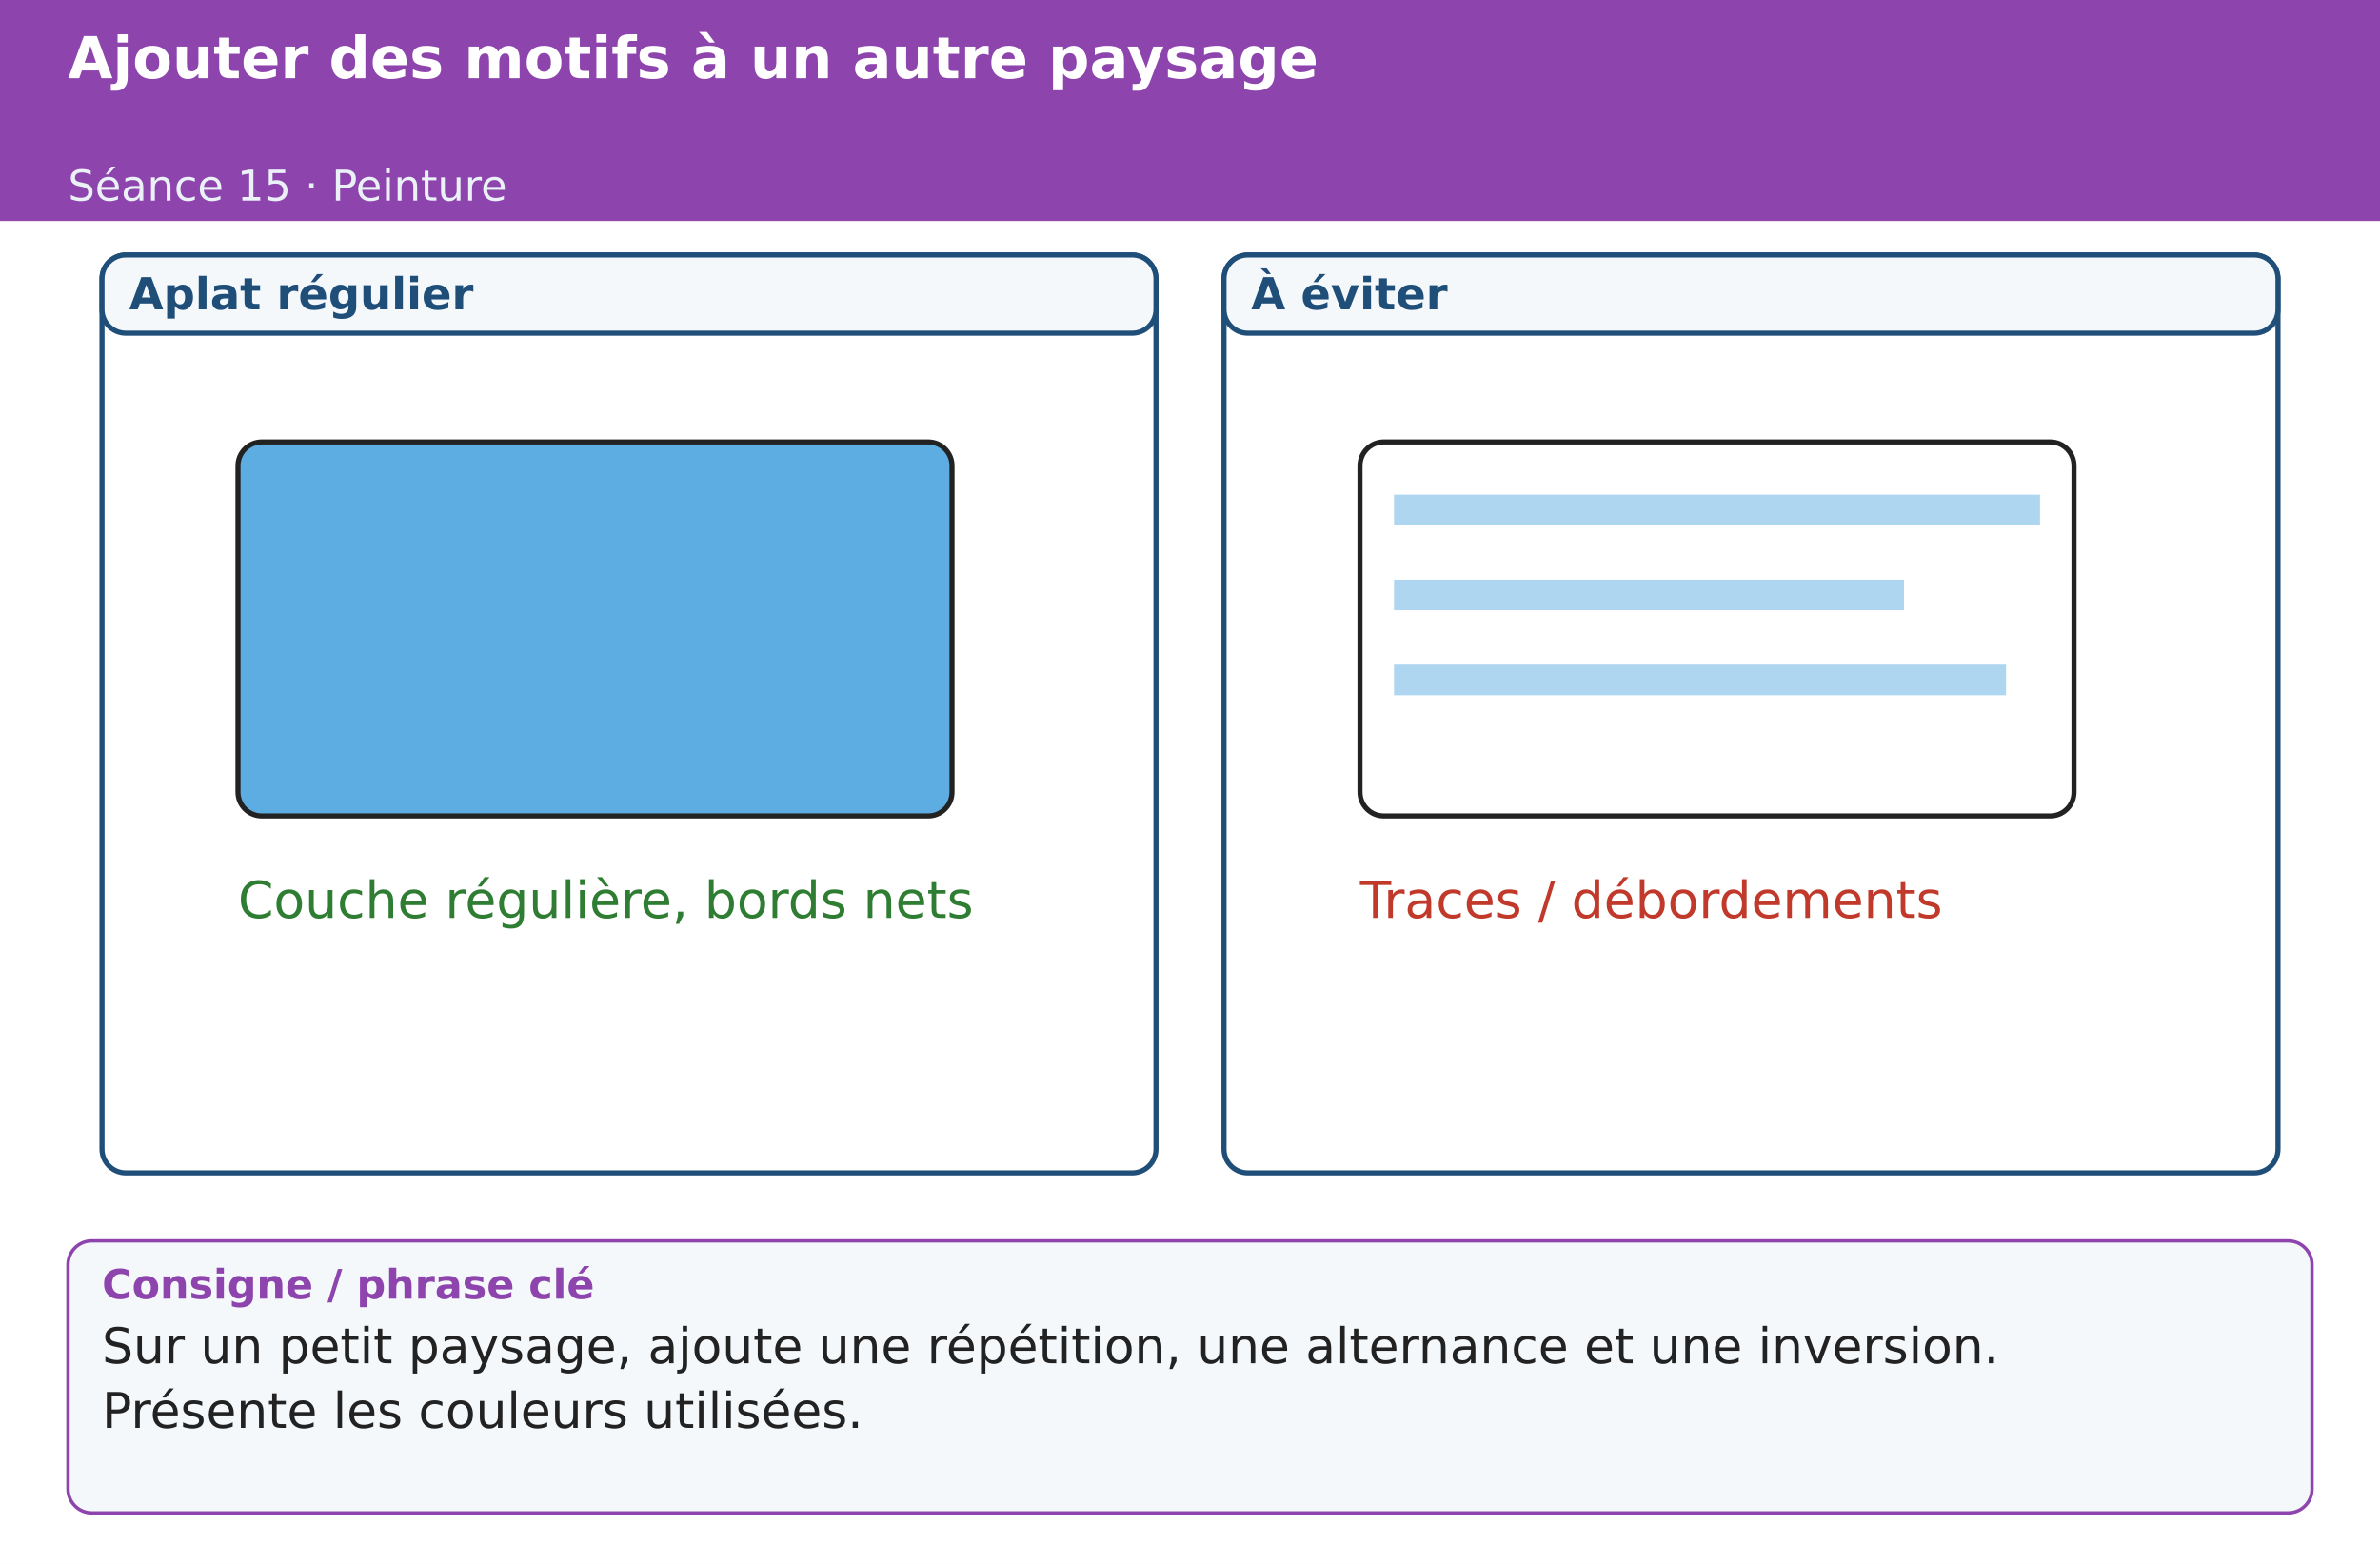
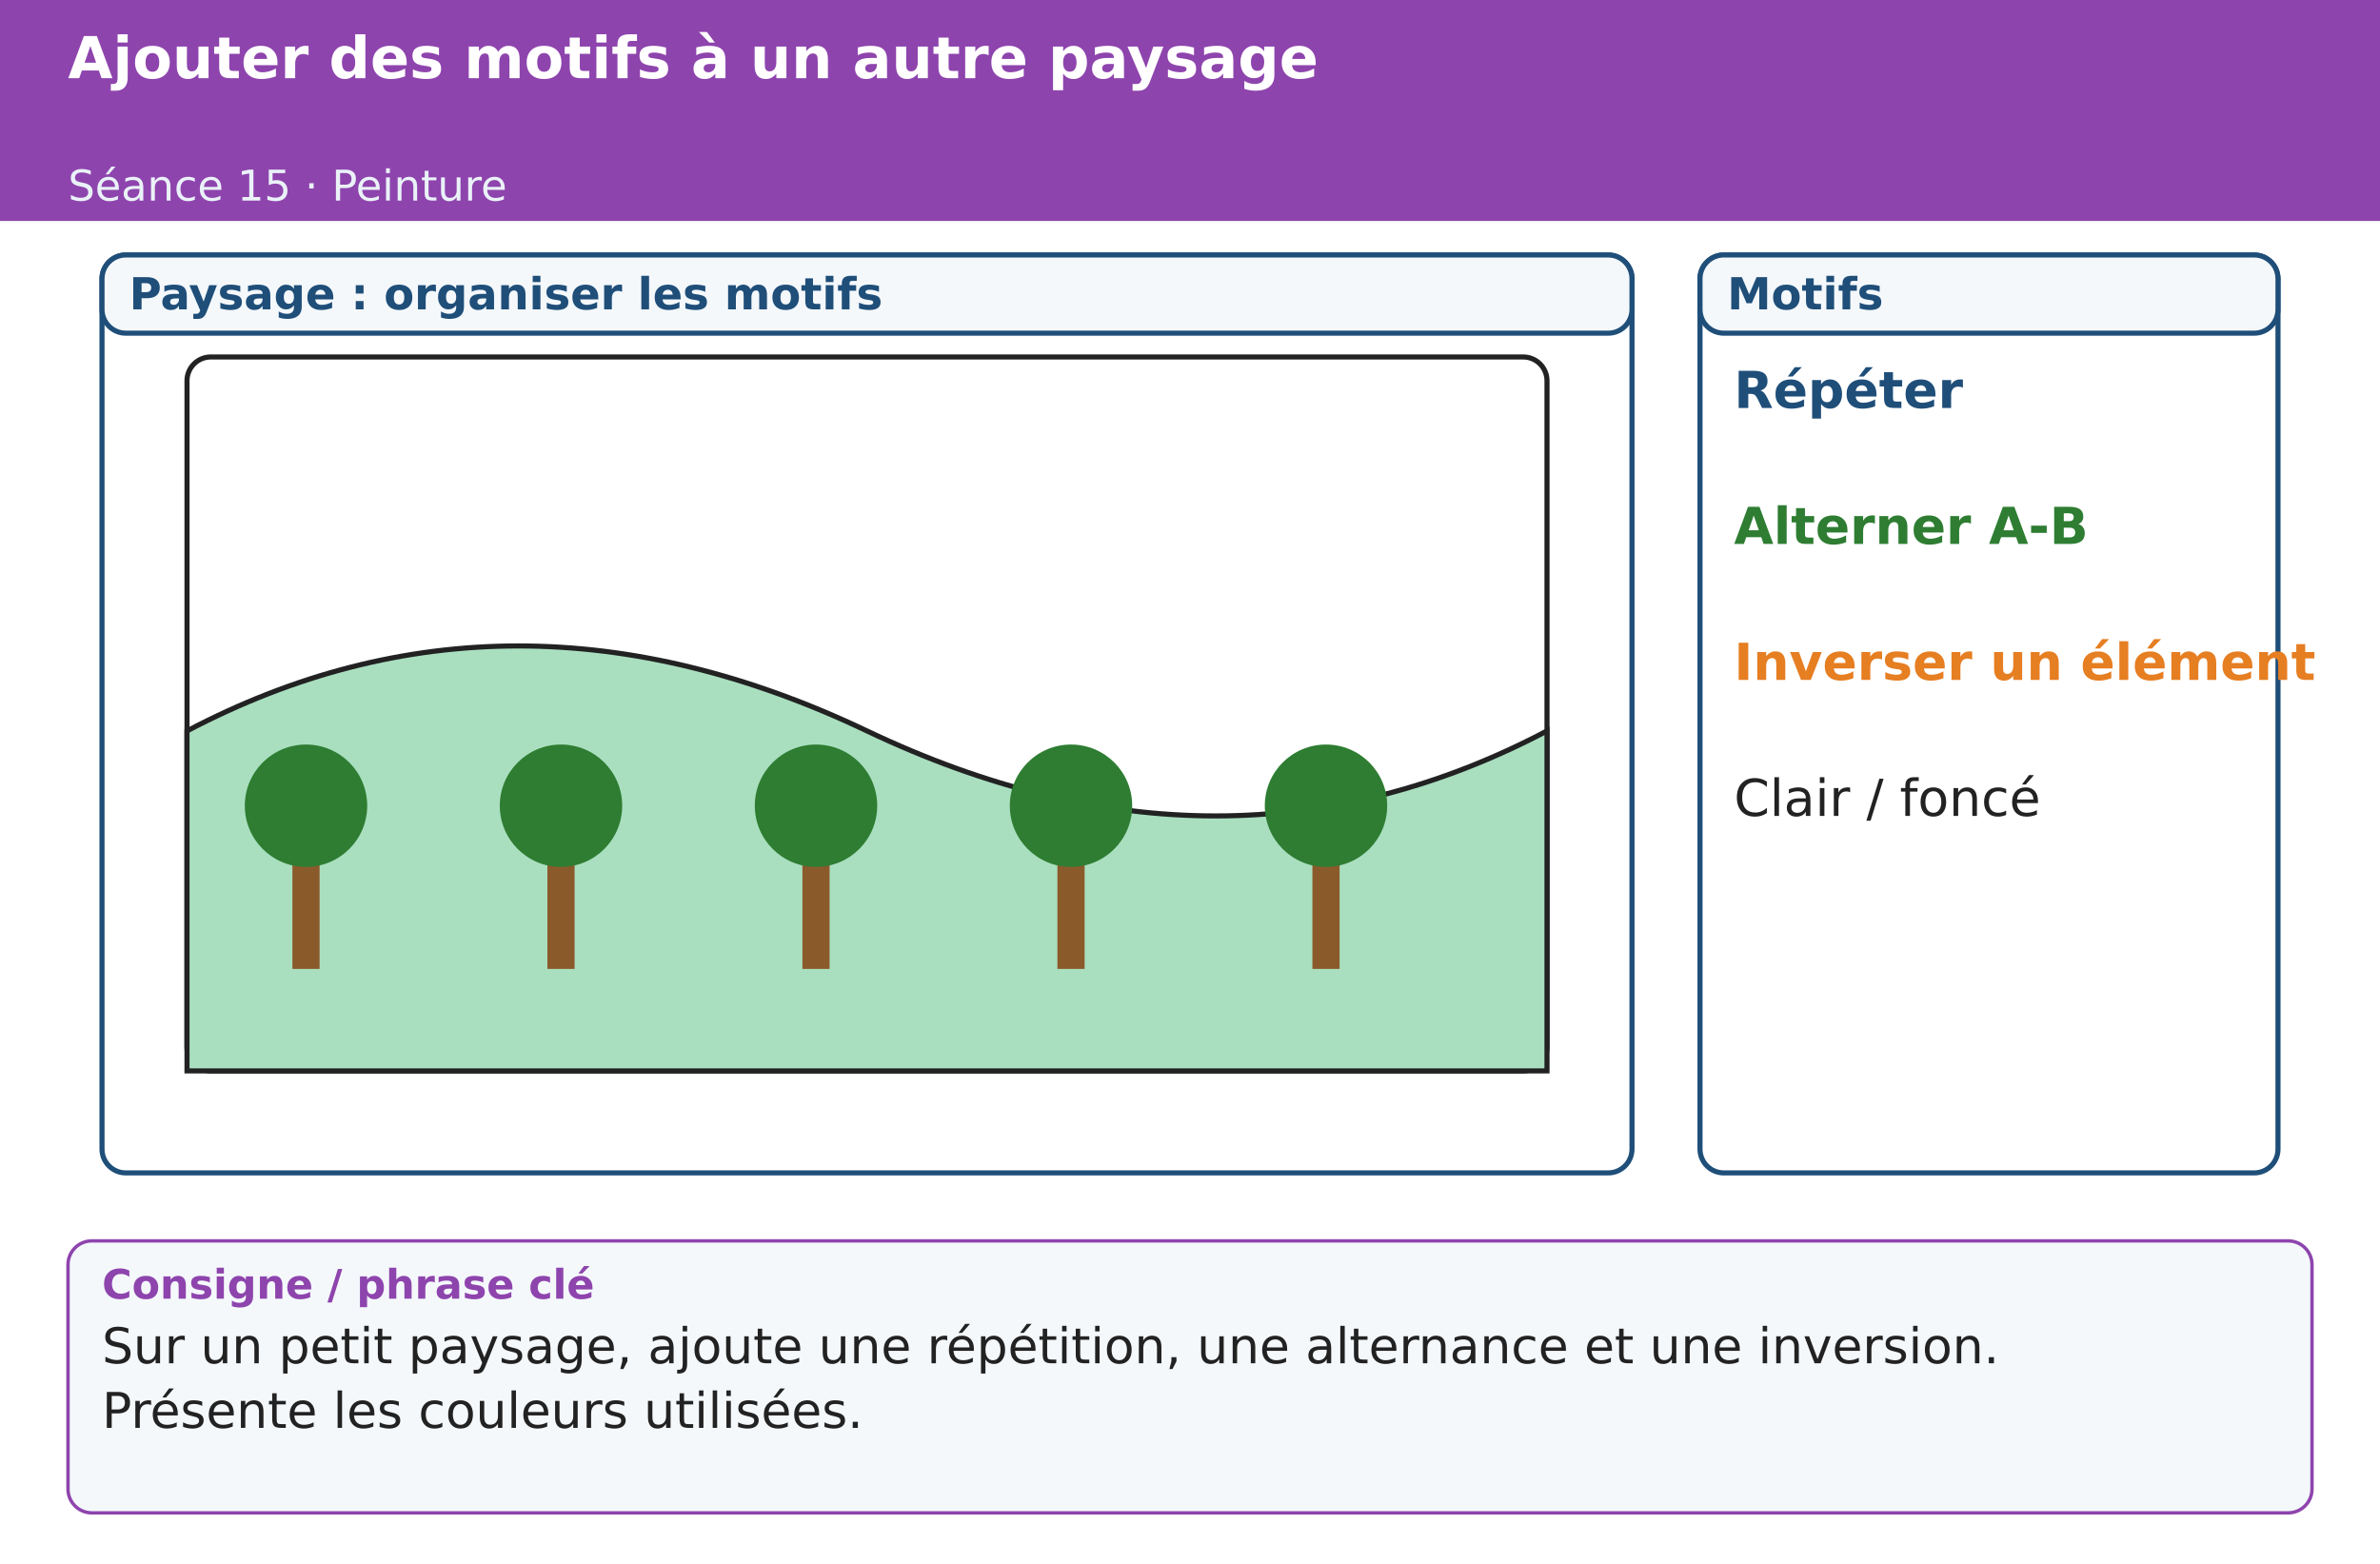
<svg xmlns="http://www.w3.org/2000/svg" width="1400" height="920" viewBox="0 0 1400 920">
  <defs>
    <marker id="arr" markerWidth="10" markerHeight="10" refX="8" refY="3" orient="auto">
      <path d="M0,0 L0,6 L9,3 z" fill="#C0392B" />
    </marker>
  </defs>
  <rect width="1400" height="920" fill="#fff" />
  <rect width="1400" height="130" fill="#8E44AD" />
  <text x="40" y="46" font-family="DejaVu Sans, Arial" font-size="34" font-weight="700" fill="#fff">Ajouter des motifs à un autre paysage</text>
  <text x="40" y="118" font-family="DejaVu Sans, Arial" font-size="25" fill="#EAF2F8">Séance 15 · Peinture</text>
-   <rect x="60" y="150" width="620" height="540" rx="14" fill="#fff" stroke="#1F4E79" stroke-width="3" />
-   <rect x="60" y="150" width="620" height="46" rx="14" fill="#F4F8FB" stroke="#1F4E79" stroke-width="3" />
-   <text x="76" y="182" font-family="DejaVu Sans, Arial, sans-serif" font-size="26" font-weight="700" fill="#1F4E79" text-anchor="start">Aplat régulier</text>
-   <rect x="140" y="260" width="420" height="220" rx="14" fill="#5DADE2" stroke="#222" stroke-width="3" />
-   <text x="140" y="540" font-family="DejaVu Sans, Arial, sans-serif" font-size="30" font-weight="400" fill="#2E7D32" text-anchor="start">Couche régulière, bords nets</text>
-   <rect x="720" y="150" width="620" height="540" rx="14" fill="#fff" stroke="#1F4E79" stroke-width="3" />
-   <rect x="720" y="150" width="620" height="46" rx="14" fill="#F4F8FB" stroke="#1F4E79" stroke-width="3" />
-   <text x="736" y="182" font-family="DejaVu Sans, Arial, sans-serif" font-size="26" font-weight="700" fill="#1F4E79" text-anchor="start">À éviter</text>
-   <rect x="800" y="260" width="420" height="220" rx="14" fill="#fff" stroke="#222" stroke-width="3" />
-   <path d="M820 300 h380 M820 350 h300 M820 400 h360" stroke="#5DADE2" stroke-width="18" opacity="0.5" />
-   <text x="800" y="540" font-family="DejaVu Sans, Arial, sans-serif" font-size="30" font-weight="400" fill="#C0392B" text-anchor="start">Traces / débordements</text>
+   <rect x="60" y="150" width="900" height="540" rx="14" fill="#fff" stroke="#1F4E79" stroke-width="3" />
+   <rect x="60" y="150" width="900" height="46" rx="14" fill="#F4F8FB" stroke="#1F4E79" stroke-width="3" />
+   <text x="76" y="182" font-family="DejaVu Sans, Arial, sans-serif" font-size="26" font-weight="700" fill="#1F4E79" text-anchor="start">Paysage : organiser les motifs</text>
+   <rect x="110" y="210" width="800" height="420" rx="14" fill="#fff" stroke="#222" stroke-width="3" />
+   <path d="M110 430 Q300 330 510 430 T910 430 V630 H110Z" fill="#A9DFBF" stroke="#222" stroke-width="3" />
+   <g transform="translate(180,560) scale(1)">
+     <rect x="-8" y="-60" width="16" height="70" fill="#8B5A2B" />
+     <circle cx="0" cy="-86" r="36" fill="#2E7D32" />
+   </g>
+   <g transform="translate(330,560) scale(1)">
+     <rect x="-8" y="-60" width="16" height="70" fill="#8B5A2B" />
+     <circle cx="0" cy="-86" r="36" fill="#2E7D32" />
+   </g>
+   <g transform="translate(480,560) scale(1)">
+     <rect x="-8" y="-60" width="16" height="70" fill="#8B5A2B" />
+     <circle cx="0" cy="-86" r="36" fill="#2E7D32" />
+   </g>
+   <g transform="translate(630,560) scale(1)">
+     <rect x="-8" y="-60" width="16" height="70" fill="#8B5A2B" />
+     <circle cx="0" cy="-86" r="36" fill="#2E7D32" />
+   </g>
+   <g transform="translate(780,560) scale(1)">
+     <rect x="-8" y="-60" width="16" height="70" fill="#8B5A2B" />
+     <circle cx="0" cy="-86" r="36" fill="#2E7D32" />
+   </g>
+   <rect x="1000" y="150" width="340" height="540" rx="14" fill="#fff" stroke="#1F4E79" stroke-width="3" />
+   <rect x="1000" y="150" width="340" height="46" rx="14" fill="#F4F8FB" stroke="#1F4E79" stroke-width="3" />
+   <text x="1016" y="182" font-family="DejaVu Sans, Arial, sans-serif" font-size="26" font-weight="700" fill="#1F4E79" text-anchor="start">Motifs</text>
+   <text x="1020" y="240" font-family="DejaVu Sans, Arial, sans-serif" font-size="30" font-weight="700" fill="#1F4E79" text-anchor="start">Répéter</text>
+   <text x="1020" y="320" font-family="DejaVu Sans, Arial, sans-serif" font-size="30" font-weight="700" fill="#2E7D32" text-anchor="start">Alterner A-B</text>
+   <text x="1020" y="400" font-family="DejaVu Sans, Arial, sans-serif" font-size="30" font-weight="700" fill="#E67E22" text-anchor="start">Inverser un élément</text>
+   <text x="1020" y="480" font-family="DejaVu Sans, Arial, sans-serif" font-size="30" font-weight="400" fill="#222" text-anchor="start">Clair / foncé</text>
  <rect x="40" y="730" width="1320" height="160" rx="14" fill="#F4F8FB" stroke="#8E44AD" stroke-width="2" />
  <text x="60" y="764" font-family="DejaVu Sans, Arial" font-size="24" font-weight="700" fill="#8E44AD">Consigne / phrase clé</text>
  <text x="60" y="802" font-family="DejaVu Sans, Arial" font-size="29" fill="#222">Sur un petit paysage, ajoute une répétition, une alternance et une inversion.</text>
  <text x="60" y="840" font-family="DejaVu Sans, Arial" font-size="29" fill="#222">Présente les couleurs utilisées.</text>
</svg>
